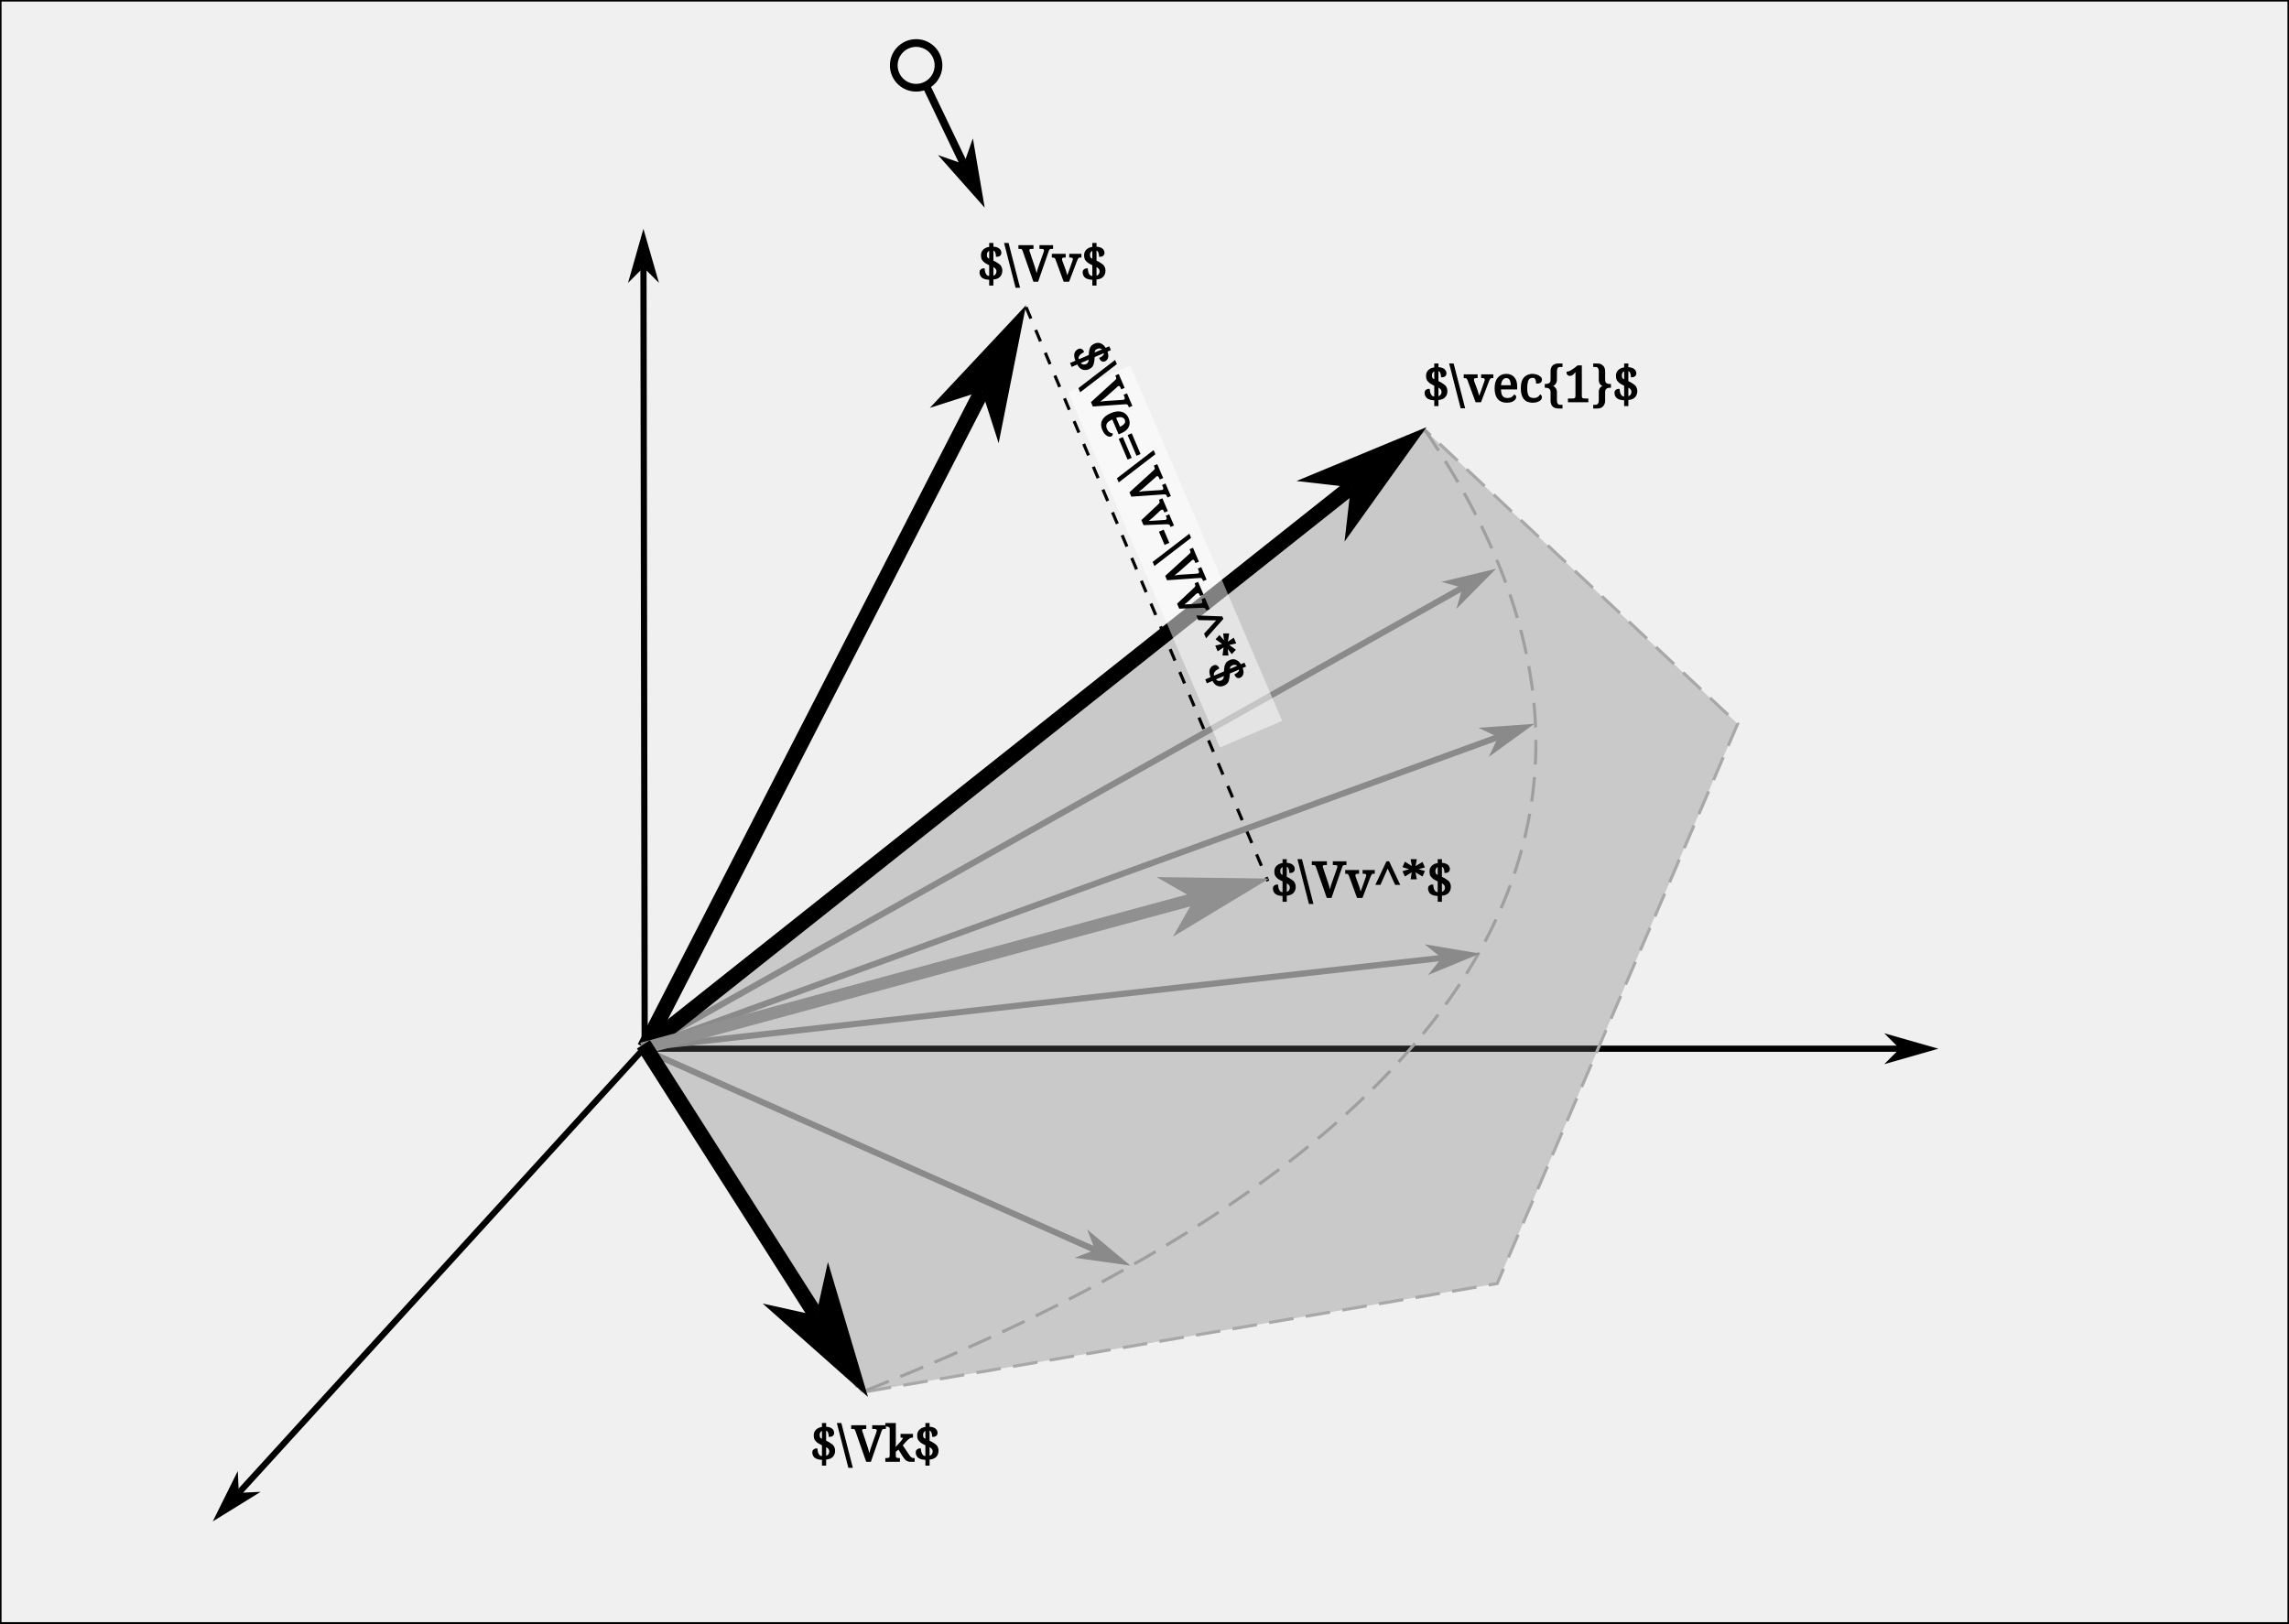
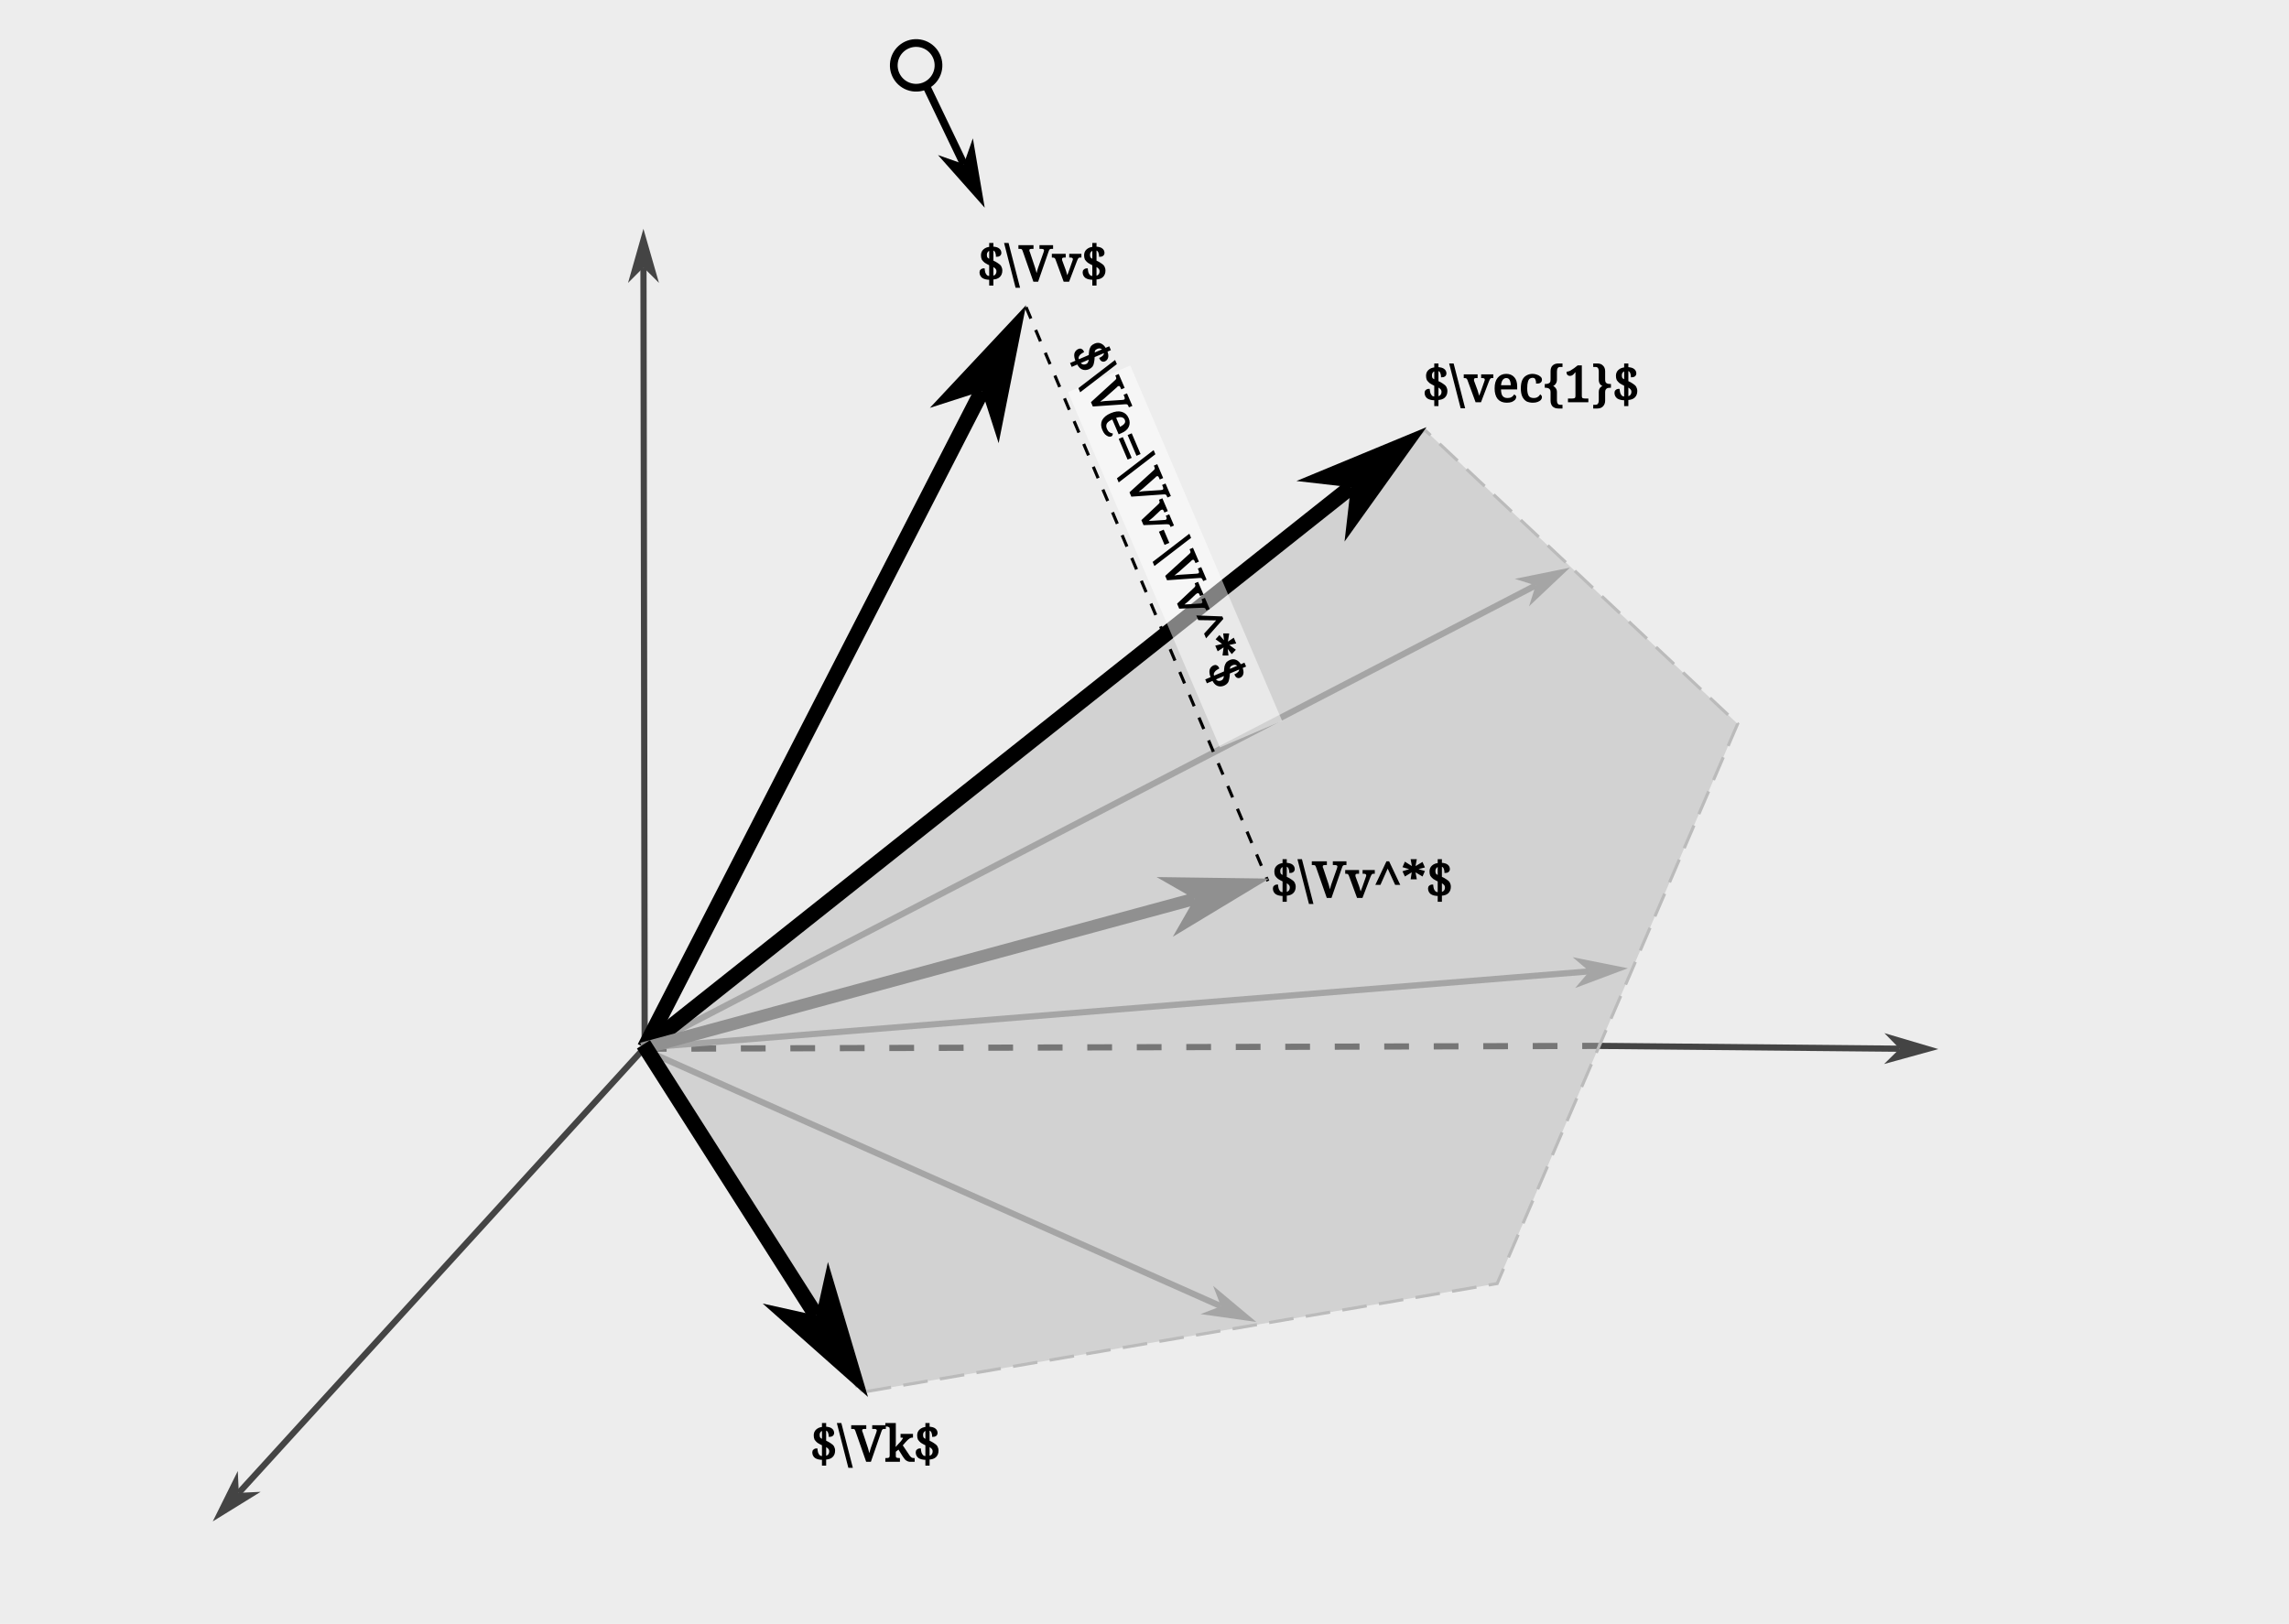
<svg xmlns="http://www.w3.org/2000/svg" width="148mm" height="105mm" viewBox="0 0 148 105" version="1.1" id="svg5">
  <defs id="defs2">
    <marker style="overflow:visible" id="marker7494" refX="0" refY="0" orient="auto-start-reverse" markerWidth="8.75" markerHeight="5" viewBox="0 0 8.75 5" preserveAspectRatio="xMidYMid">
      <path style="fill:context-stroke;fill-rule:evenodd;stroke:none" d="M 0,0 5,-5 -12.5,0 5,5 Z" id="path7492" transform="scale(-0.5)" />
    </marker>
    <marker style="overflow:visible" id="Arrow1L" refX="0" refY="0" orient="auto-start-reverse" markerWidth="8.75" markerHeight="5" viewBox="0 0 8.75 5" preserveAspectRatio="xMidYMid">
      <path style="fill:context-stroke;fill-rule:evenodd;stroke:none" d="M 0,0 5,-5 -12.5,0 5,5 Z" id="arrow1L" transform="scale(-0.5)" />
-     </marker>
-     <marker style="overflow:visible" id="marker7494-1" refX="0" refY="0" orient="auto-start-reverse" markerWidth="8.75" markerHeight="5" viewBox="0 0 8.75 5" preserveAspectRatio="xMidYMid">
-       <path style="fill:context-stroke;fill-rule:evenodd;stroke:none" d="M 0,0 5,-5 -12.5,0 5,5 Z" id="path7492-2" transform="scale(-0.5)" />
    </marker>
    <marker style="overflow:visible" id="marker7494-0" refX="0" refY="0" orient="auto-start-reverse" markerWidth="8.75" markerHeight="5" viewBox="0 0 8.75 5" preserveAspectRatio="xMidYMid">
      <path style="fill:context-stroke;fill-rule:evenodd;stroke:none" d="M 0,0 5,-5 -12.5,0 5,5 Z" id="path7492-9" transform="scale(-0.5)" />
    </marker>
    <marker style="overflow:visible" id="marker7494-6" refX="0" refY="0" orient="auto-start-reverse" markerWidth="8.75" markerHeight="5" viewBox="0 0 8.75 5" preserveAspectRatio="xMidYMid">
      <path style="fill:context-stroke;fill-rule:evenodd;stroke:none" d="M 0,0 5,-5 -12.5,0 5,5 Z" id="path7492-0" transform="scale(-0.5)" />
    </marker>
    <marker style="overflow:visible" id="marker7494-0-2" refX="0" refY="0" orient="auto-start-reverse" markerWidth="8.75" markerHeight="5" viewBox="0 0 8.75 5" preserveAspectRatio="xMidYMid">
      <path style="fill:context-stroke;fill-rule:evenodd;stroke:none" d="M 0,0 5,-5 -12.5,0 5,5 Z" id="path7492-9-6" transform="scale(-0.5)" />
    </marker>
  </defs>
  <g id="layer1">
    <path style="fill:none;stroke:#000000;stroke-width:0.4;stroke-dasharray:none;marker-end:url(#Arrow1L)" d="M 41.683,67.748 41.605,17.295" id="path1243" />
-     <path style="fill:none;stroke:#000000;stroke-width:0.4;stroke-dasharray:none;marker-end:url(#Arrow1L)" d="M 41.502,67.818 H 122.828" id="path256" />
+     <path style="fill:none;stroke:#000000;stroke-width:0.4;stroke-dasharray:none;marker-end:url(#Arrow1L)" d="m 103.343,67.635 19.485,0.183" id="path594" />
+     <path style="fill:none;stroke:#373737;stroke-width:0.4;stroke-dasharray:1.6, 1.6;stroke-dashoffset:0;stroke-opacity:1" d="M 41.502,67.818 103.343,67.635" id="path256" />
    <path style="fill:none;stroke:#000000;stroke-width:0.4;stroke-dasharray:none;marker-end:url(#Arrow1L)" d="M 41.683,67.748 15.44,96.539" id="path258" />
    <path style="fill:#6d6d6d;fill-opacity:0.295;stroke:#a8a8a8;stroke-width:0.2;stroke-dasharray:1.6, 0.8;stroke-dashoffset:0;stroke-opacity:1" d="M 92.132,27.809 41.605,67.537 55.652,90.049 96.803,83.004 112.351,46.808 Z" id="path2336" />
-     <path style="fill:none;fill-opacity:0.295;stroke:#9f9f9f;stroke-width:0.2;stroke-dasharray:1.6, 0.8;stroke-dashoffset:0;stroke-opacity:1" d="M 92.132,27.809 C 110.525,54.651 91.832,75.877 55.652,90.049" id="path7090" />
-     <path style="fill:none;fill-opacity:0.295;stroke:#8a8a8a;stroke-width:0.4;stroke-dasharray:none;stroke-dashoffset:0;stroke-opacity:1;marker-end:url(#marker7494)" d="M 41.683,67.748 94.552,38.007" id="path7094" />
-     <path style="fill:none;fill-opacity:0.295;stroke:#8a8a8a;stroke-width:0.4;stroke-dasharray:none;stroke-dashoffset:0;stroke-opacity:1;marker-end:url(#marker7494-1)" d="M 41.683,67.748 96.862,47.663" id="path7094-7" />
-     <path style="fill:none;fill-opacity:0.295;stroke:#8a8a8a;stroke-width:0.4;stroke-dasharray:none;stroke-dashoffset:0;stroke-opacity:1;marker-end:url(#marker7494-0)" d="M 41.683,67.748 93.216,61.946" id="path7094-3" />
-     <path style="fill:none;fill-opacity:0.295;stroke:#8a8a8a;stroke-width:0.4;stroke-dasharray:none;stroke-dashoffset:0;stroke-opacity:1;marker-end:url(#marker7494-6)" d="M 41.502,67.818 70.803,80.83" id="path7094-6" />
-     <path style="fill:none;fill-opacity:0.295;stroke:#000000;stroke-width:0.2;stroke-dasharray:0.8, 0.8;stroke-dashoffset:0;stroke-opacity:1" d="M 66.343,19.863 81.976,56.979" id="path12477" />
-     <rect style="font-variation-settings:normal;opacity:1;fill:none;fill-opacity:1;stroke:#000000;stroke-width:0.2;stroke-linecap:butt;stroke-linejoin:miter;stroke-miterlimit:4;stroke-dasharray:none;stroke-dashoffset:0;stroke-opacity:1;stop-color:#000000;stop-opacity:1" id="rect19663" width="148" height="105" x="0" y="0" />
+     <path style="fill:none;fill-opacity:0.295;stroke:#8a8a8a;stroke-width:0.4;stroke-dasharray:none;stroke-dashoffset:0;stroke-opacity:1;marker-end:url(#marker7494)" d="M 41.683,67.748 99.291,37.859" id="path7094" />
+     <path style="fill:none;fill-opacity:0.295;stroke:#8a8a8a;stroke-width:0.4;stroke-dasharray:none;stroke-dashoffset:0;stroke-opacity:1;marker-end:url(#marker7494-0)" d="M 41.683,67.748 102.762,62.816" id="path7094-3" />
+     <path style="fill:none;fill-opacity:0.295;stroke:#8a8a8a;stroke-width:0.4;stroke-dasharray:none;stroke-dashoffset:0;stroke-opacity:1;marker-end:url(#marker7494-6)" d="M 41.502,67.818 78.944,84.472" id="path7094-6" />
+     <rect style="font-variation-settings:normal;opacity:1;fill:#e6e6e6;fill-opacity:0.295;stroke:none;stroke-width:0.2;stroke-linecap:butt;stroke-linejoin:miter;stroke-miterlimit:4;stroke-dasharray:none;stroke-dashoffset:0;stroke-opacity:1;stop-color:#000000;stop-opacity:1" id="rect19663" width="148" height="105" x="0" y="0" />
  </g>
+   <path style="fill:none;fill-opacity:0.295;stroke:#000000;stroke-width:0.2;stroke-dasharray:0.8, 0.8;stroke-dashoffset:0;stroke-opacity:1" d="M 66.343,19.863 81.976,56.979" id="path12477" />
  <g id="layer2">
    <path style="fill:none;stroke:#000000;stroke-width:1;stroke-dasharray:none;marker-end:url(#marker7494-6)" d="M 41.683,67.748 63.488,25.294" id="path2097" />
    <path style="fill:none;stroke:#000000;stroke-width:1;stroke-dasharray:none;marker-end:url(#Arrow1L)" d="M 41.683,67.748 87.338,31.509" id="path2099" />
    <path style="fill:none;stroke:#909090;stroke-width:0.8;stroke-dasharray:none;marker-end:url(#marker7494-0-2);stroke-opacity:1" d="m 41.502,67.818 35.736,-9.693" id="path2273-1" />
    <path style="fill:none;stroke:#000000;stroke-width:1;stroke-dasharray:none;marker-end:url(#marker7494-0)" d="M 41.605,67.537 52.765,85.064" id="path2273" />
  </g>
  <g id="layer3">
    <text xml:space="preserve" style="font-style:normal;font-variant:normal;font-weight:normal;font-stretch:normal;font-size:3.175px;line-height:normal;font-family:serif;-inkscape-font-specification:serif;font-variant-ligatures:normal;font-variant-position:normal;font-variant-caps:normal;font-variant-numeric:normal;font-variant-alternates:normal;font-variant-east-asian:normal;font-feature-settings:normal;font-variation-settings:normal;text-indent:0;text-align:start;text-decoration-line:none;text-decoration-style:solid;text-decoration-color:#000000;letter-spacing:normal;word-spacing:normal;text-transform:none;writing-mode:lr-tb;direction:ltr;text-orientation:mixed;dominant-baseline:auto;baseline-shift:baseline;white-space:normal;opacity:1;vector-effect:none;fill:#000000;fill-opacity:1;stroke:#000000;stroke-width:0.1;stroke-linecap:butt;stroke-linejoin:miter;stroke-miterlimit:4;stroke-dasharray:none;stroke-dashoffset:0;stroke-opacity:1;-inkscape-stroke:none;stop-color:#000000;stop-opacity:1" x="63.211" y="18.167" id="text13961">
      <tspan id="tspan13959" style="font-style:normal;font-variant:normal;font-weight:normal;font-stretch:normal;font-size:3.175px;line-height:normal;font-family:serif;-inkscape-font-specification:serif;font-variant-ligatures:normal;font-variant-position:normal;font-variant-caps:normal;font-variant-numeric:normal;font-variant-alternates:normal;font-variant-east-asian:normal;font-feature-settings:normal;font-variation-settings:normal;text-indent:0;text-align:start;text-decoration-line:none;text-decoration-style:solid;text-decoration-color:#000000;letter-spacing:normal;word-spacing:normal;text-transform:none;writing-mode:lr-tb;direction:ltr;text-orientation:mixed;dominant-baseline:auto;baseline-shift:baseline;white-space:normal;vector-effect:none;fill:#000000;fill-opacity:1;stroke:#000000;stroke-width:0.1;stroke-linecap:butt;stroke-linejoin:miter;stroke-miterlimit:4;stroke-dasharray:none;stroke-dashoffset:0;stroke-opacity:1;-inkscape-stroke:none;stop-color:#000000;stop-opacity:1" x="63.211" y="18.167">$\Vv$</tspan>
    </text>
    <text xml:space="preserve" style="font-style:normal;font-variant:normal;font-weight:normal;font-stretch:normal;font-size:3.175px;line-height:normal;font-family:serif;-inkscape-font-specification:serif;font-variant-ligatures:normal;font-variant-position:normal;font-variant-caps:normal;font-variant-numeric:normal;font-variant-alternates:normal;font-variant-east-asian:normal;font-feature-settings:normal;font-variation-settings:normal;text-indent:0;text-align:start;text-decoration-line:none;text-decoration-style:solid;text-decoration-color:#000000;letter-spacing:normal;word-spacing:normal;text-transform:none;writing-mode:lr-tb;direction:ltr;text-orientation:mixed;dominant-baseline:auto;baseline-shift:baseline;white-space:normal;opacity:1;vector-effect:none;fill:#000000;fill-opacity:1;stroke:#000000;stroke-width:0.1;stroke-linecap:butt;stroke-linejoin:miter;stroke-miterlimit:4;stroke-dasharray:none;stroke-dashoffset:0;stroke-opacity:1;-inkscape-stroke:none;stop-color:#000000;stop-opacity:1" x="52.4" y="94.48" id="text13961-8">
      <tspan id="tspan13959-7" style="font-style:normal;font-variant:normal;font-weight:normal;font-stretch:normal;font-size:3.175px;line-height:normal;font-family:serif;-inkscape-font-specification:serif;font-variant-ligatures:normal;font-variant-position:normal;font-variant-caps:normal;font-variant-numeric:normal;font-variant-alternates:normal;font-variant-east-asian:normal;font-feature-settings:normal;font-variation-settings:normal;text-indent:0;text-align:start;text-decoration-line:none;text-decoration-style:solid;text-decoration-color:#000000;letter-spacing:normal;word-spacing:normal;text-transform:none;writing-mode:lr-tb;direction:ltr;text-orientation:mixed;dominant-baseline:auto;baseline-shift:baseline;white-space:normal;vector-effect:none;fill:#000000;fill-opacity:1;stroke:#000000;stroke-width:0.1;stroke-linecap:butt;stroke-linejoin:miter;stroke-miterlimit:4;stroke-dasharray:none;stroke-dashoffset:0;stroke-opacity:1;-inkscape-stroke:none;stop-color:#000000;stop-opacity:1" x="52.4" y="94.48">$\Vk$</tspan>
    </text>
    <text xml:space="preserve" style="font-style:normal;font-variant:normal;font-weight:normal;font-stretch:normal;font-size:3.175px;line-height:normal;font-family:serif;-inkscape-font-specification:serif;font-variant-ligatures:normal;font-variant-position:normal;font-variant-caps:normal;font-variant-numeric:normal;font-variant-alternates:normal;font-variant-east-asian:normal;font-feature-settings:normal;font-variation-settings:normal;text-indent:0;text-align:start;text-decoration-line:none;text-decoration-style:solid;text-decoration-color:#000000;letter-spacing:normal;word-spacing:normal;text-transform:none;writing-mode:lr-tb;direction:ltr;text-orientation:mixed;dominant-baseline:auto;baseline-shift:baseline;white-space:normal;opacity:1;vector-effect:none;fill:#000000;fill-opacity:1;stroke:#000000;stroke-width:0.1;stroke-linecap:butt;stroke-linejoin:miter;stroke-miterlimit:4;stroke-dasharray:none;stroke-dashoffset:0;stroke-opacity:1;-inkscape-stroke:none;stop-color:#000000;stop-opacity:1" x="91.99" y="25.961" id="text13961-9">
      <tspan id="tspan13959-2" style="font-style:normal;font-variant:normal;font-weight:normal;font-stretch:normal;font-size:3.175px;line-height:normal;font-family:serif;-inkscape-font-specification:serif;font-variant-ligatures:normal;font-variant-position:normal;font-variant-caps:normal;font-variant-numeric:normal;font-variant-alternates:normal;font-variant-east-asian:normal;font-feature-settings:normal;font-variation-settings:normal;text-indent:0;text-align:start;text-decoration-line:none;text-decoration-style:solid;text-decoration-color:#000000;letter-spacing:normal;word-spacing:normal;text-transform:none;writing-mode:lr-tb;direction:ltr;text-orientation:mixed;dominant-baseline:auto;baseline-shift:baseline;white-space:normal;vector-effect:none;fill:#000000;fill-opacity:1;stroke:#000000;stroke-width:0.1;stroke-linecap:butt;stroke-linejoin:miter;stroke-miterlimit:4;stroke-dasharray:none;stroke-dashoffset:0;stroke-opacity:1;-inkscape-stroke:none;stop-color:#000000;stop-opacity:1" x="91.99" y="25.961">$\vec{1}$</tspan>
    </text>
    <text xml:space="preserve" style="font-style:normal;font-variant:normal;font-weight:normal;font-stretch:normal;font-size:3.175px;line-height:normal;font-family:serif;-inkscape-font-specification:serif;font-variant-ligatures:normal;font-variant-position:normal;font-variant-caps:normal;font-variant-numeric:normal;font-variant-alternates:normal;font-variant-east-asian:normal;font-feature-settings:normal;font-variation-settings:normal;text-indent:0;text-align:start;text-decoration-line:none;text-decoration-style:solid;text-decoration-color:#000000;letter-spacing:normal;word-spacing:normal;text-transform:none;writing-mode:lr-tb;direction:ltr;text-orientation:mixed;dominant-baseline:auto;baseline-shift:baseline;white-space:normal;opacity:1;vector-effect:none;fill:#000000;fill-opacity:1;stroke:#000000;stroke-width:0.1;stroke-linecap:butt;stroke-linejoin:miter;stroke-miterlimit:4;stroke-dasharray:none;stroke-dashoffset:0;stroke-opacity:1;-inkscape-stroke:none;stop-color:#000000;stop-opacity:1" x="82.181" y="58.013" id="text15421">
      <tspan id="tspan15419" style="font-style:normal;font-variant:normal;font-weight:normal;font-stretch:normal;font-size:3.175px;line-height:normal;font-family:serif;-inkscape-font-specification:serif;font-variant-ligatures:normal;font-variant-position:normal;font-variant-caps:normal;font-variant-numeric:normal;font-variant-alternates:normal;font-variant-east-asian:normal;font-feature-settings:normal;font-variation-settings:normal;text-indent:0;text-align:start;text-decoration-line:none;text-decoration-style:solid;text-decoration-color:#000000;letter-spacing:normal;word-spacing:normal;text-transform:none;writing-mode:lr-tb;direction:ltr;text-orientation:mixed;dominant-baseline:auto;baseline-shift:baseline;white-space:normal;vector-effect:none;fill:#000000;fill-opacity:1;stroke:#000000;stroke-width:0.1;stroke-linecap:butt;stroke-linejoin:miter;stroke-miterlimit:4;stroke-dasharray:none;stroke-dashoffset:0;stroke-opacity:1;-inkscape-stroke:none;stop-color:#000000;stop-opacity:1" x="82.181" y="58.013">$\Vv^*$</tspan>
    </text>
    <g id="g19495" transform="rotate(3.576468,59.23736,-55.13982)">
      <circle style="font-variation-settings:normal;opacity:1;fill:none;fill-opacity:1;stroke:#000000;stroke-width:0.5;stroke-linecap:butt;stroke-linejoin:miter;stroke-miterlimit:4;stroke-dasharray:none;stroke-dashoffset:0;stroke-opacity:1;stop-color:#000000;stop-opacity:1" id="path19483" cx="62.938" cy="4.112" r="1.446" />
      <path style="font-variation-settings:normal;opacity:1;fill:none;fill-opacity:1;stroke:#000000;stroke-width:0.5;stroke-linecap:butt;stroke-linejoin:miter;stroke-miterlimit:4;stroke-dasharray:none;stroke-dashoffset:0;stroke-opacity:1;marker-end:url(#marker7494-0);stop-color:#000000;stop-opacity:1" d="M 63.69,5.425 66.412,10.293" id="path19485" />
    </g>
    <g id="g5841">
      <rect style="fill:#ffffff;fill-opacity:0.5;stroke:none;stroke-width:0.1;stroke-opacity:0.385;-inkscape-stroke:none;stop-color:#000000" id="rect2817" width="24.99" height="4.376" x="50.447" y="-57.917" transform="rotate(66.86613)" />
      <text xml:space="preserve" style="font-size:3.175px;line-height:normal;font-family:serif;-inkscape-font-specification:serif;text-align:center;text-decoration-color:#000000;text-anchor:middle;fill:#000000;fill-opacity:1;stroke:#000000;stroke-width:0.1;stroke-opacity:1;-inkscape-stroke:none;stop-color:#000000" x="62.923" y="-54.7" id="text2763" transform="rotate(66.86613)">
        <tspan id="tspan2761" style="fill:#000000;fill-opacity:1;stroke:#000000;stroke-width:0.1;stroke-opacity:1" x="62.923" y="-54.7">$\Ve=\Vv-\Vv^*$</tspan>
      </text>
    </g>
  </g>
</svg>
